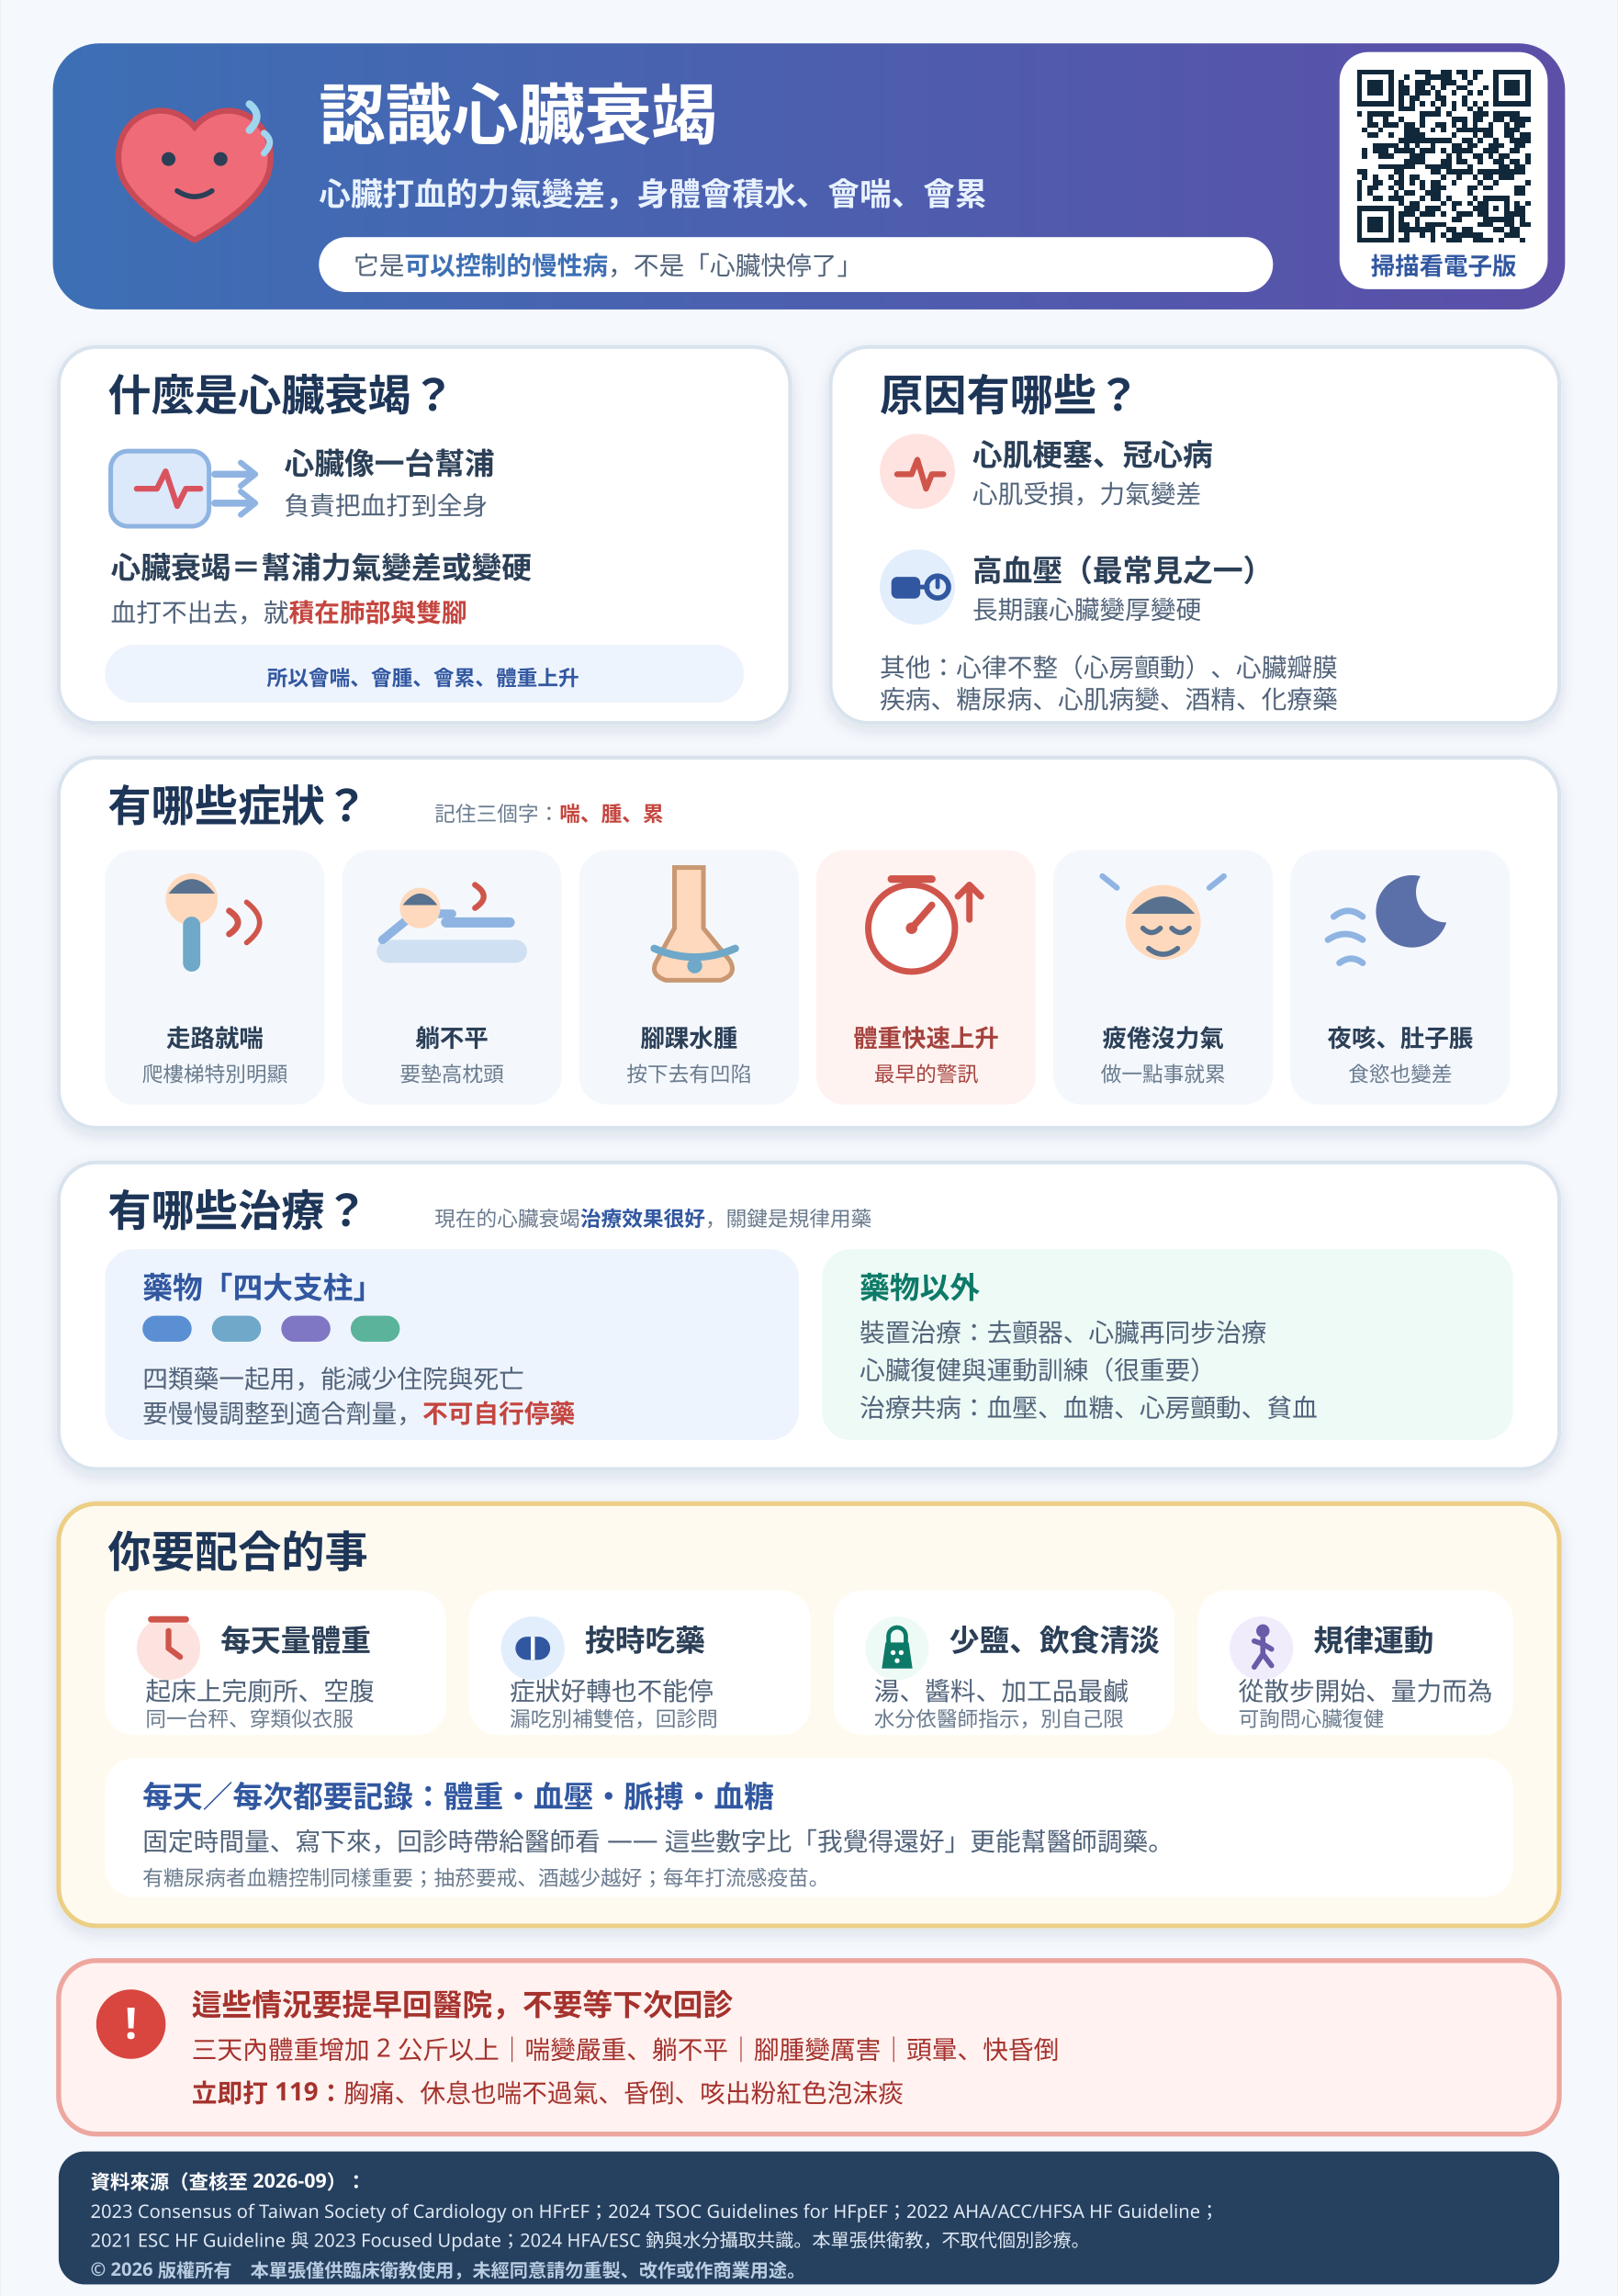
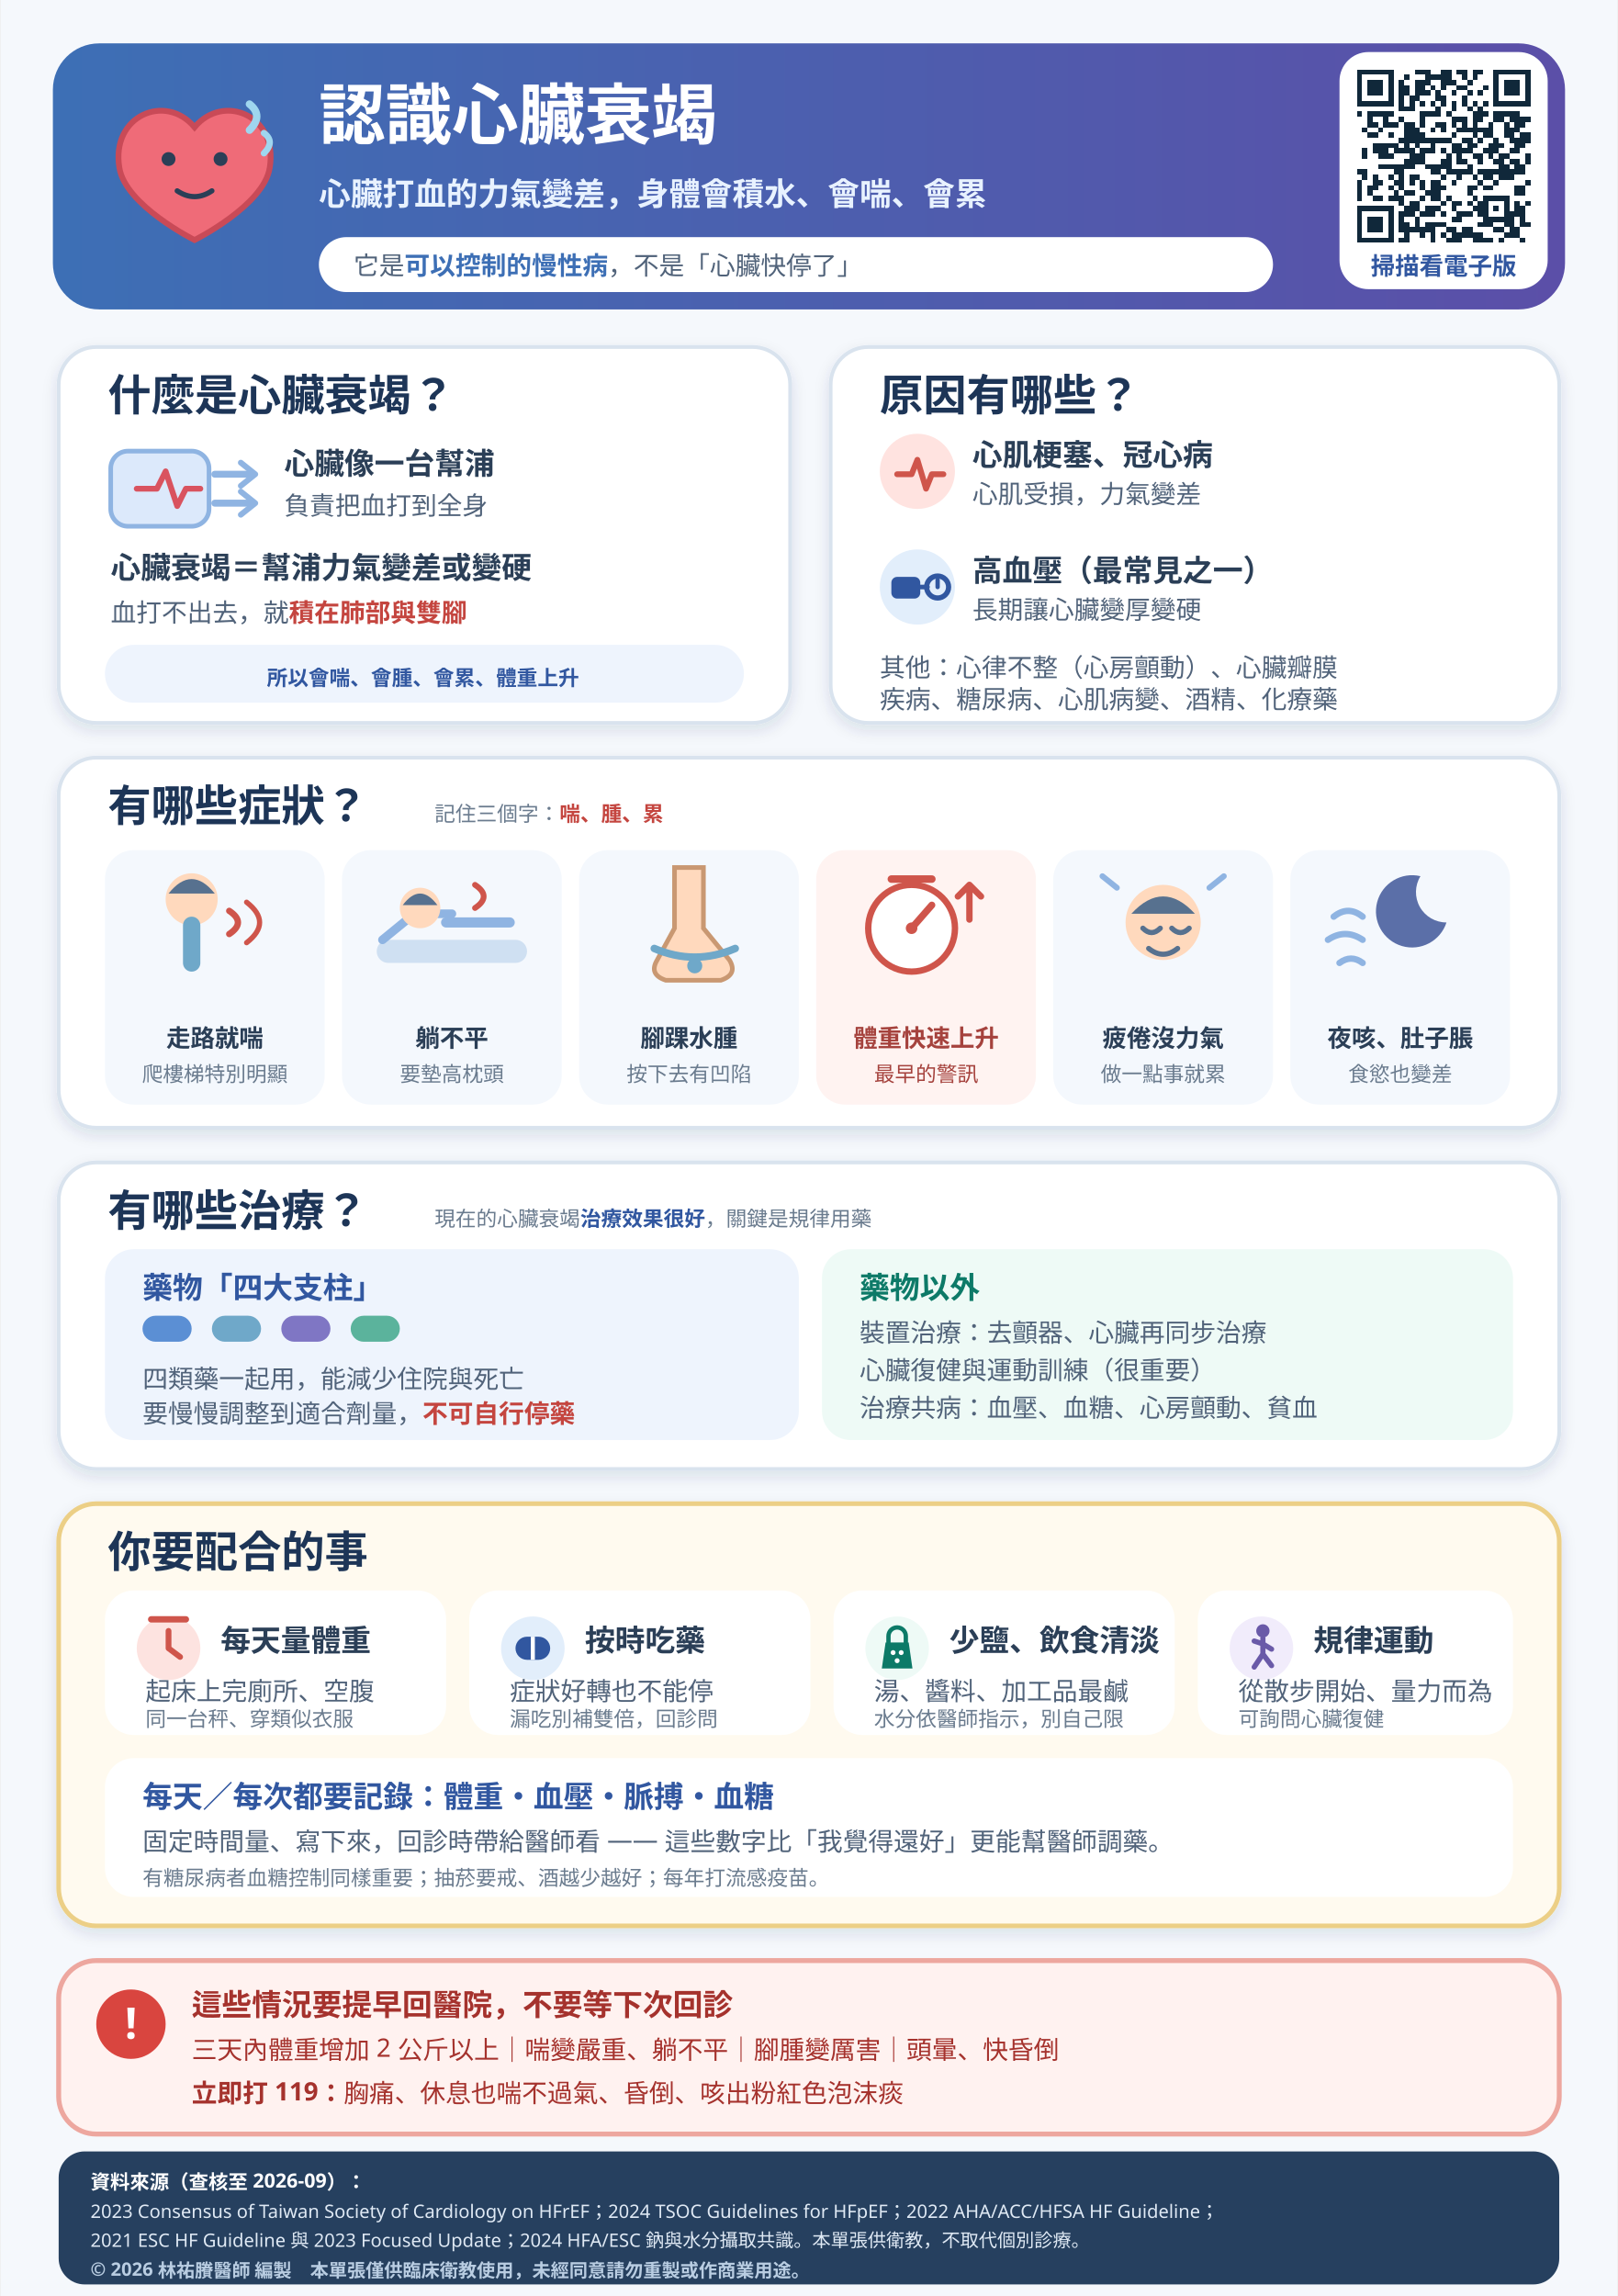
<svg xmlns="http://www.w3.org/2000/svg" width="148mm" height="210mm" viewBox="0 0 559 794">
  <defs>
    <style>
.t{font:700 23px 'Microsoft JhengHei','Noto Sans TC',sans-serif;fill:#fff}
.st{font:600 11px 'Microsoft JhengHei','Noto Sans TC',sans-serif;fill:#e8f2ff}
.h{font:700 15px 'Microsoft JhengHei','Noto Sans TC',sans-serif;fill:#1d3557}
.b{font:700 10.4px 'Microsoft JhengHei','Noto Sans TC',sans-serif;fill:#2b3f57}
.s{font:500 8.8px 'Microsoft JhengHei','Noto Sans TC',sans-serif;fill:#51637a}
.xs{font:500 7.2px 'Microsoft JhengHei','Noto Sans TC',sans-serif;fill:#6a7b8e}
.cap{font:700 8.4px 'Microsoft JhengHei','Noto Sans TC',sans-serif;fill:#2b3f57}
.src{font:500 6.4px 'Microsoft JhengHei',sans-serif;fill:#dfe9f4}
.srh{font:700 6.8px 'Microsoft JhengHei',sans-serif;fill:#fff}
.card{fill:#fff;stroke:#d9e3ee;stroke-width:1.3}
.line{stroke-linecap:round;stroke-linejoin:round}
</style>
    <linearGradient id="g" x1="0" x2="1">
      <stop stop-color="#3d6fb5" />
      <stop offset="1" stop-color="#5b4fa8" />
    </linearGradient>
    <filter id="sh">
      <feDropShadow dx="0" dy="2" stdDeviation="2.6" flood-color="#1d3557" flood-opacity=".12" />
    </filter>
  </defs>
  <rect width="559" height="794" fill="#f5f8fc" />
  <rect x="18" y="15" width="523" height="92" rx="16" fill="url(#g)" />
  <g transform="translate(34 28)">
    <path d="M33 16C23 4 4 12 7 30c2 13 26 25 26 25s24-12 26-25c3-18-16-26-26-14z" fill="#ef6b78" stroke="#c94a57" stroke-width="2" />
    <circle cx="24" cy="27" r="2.4" fill="#2b3f57" />
    <circle cx="42" cy="27" r="2.4" fill="#2b3f57" />
    <path d="M27 38q6 4 12 0" fill="none" stroke="#2b3f57" stroke-width="1.8" class="line" />
    <path d="M52 8q5 4 0 9" fill="none" stroke="#9fd6ef" stroke-width="2.6" class="line" />
    <path d="M57 18q4 3 0 7" fill="none" stroke="#9fd6ef" stroke-width="2.2" class="line" />
  </g>
  <text x="110" y="48" class="t">認識心臟衰竭</text>
  <text x="110" y="71" class="st">心臟打血的力氣變差，身體會積水、會喘、會累</text>
  <rect x="110" y="82" width="330" height="19" rx="9.5" fill="#fff" />
  <text x="122" y="95" class="s">它是<tspan style="font-weight:700;fill:#3d6fb5">可以控制的慢性病</tspan>，不是「心臟快停了」</text>
  <rect x="20" y="120" width="253" height="130" rx="13" class="card" filter="url(#sh)" />
  <text x="37" y="142" class="h">什麼是心臟衰竭？</text>
  <g transform="translate(38 150)">
    <rect x="0" y="6" width="34" height="26" rx="6" fill="#dce9fb" stroke="#8fb4e2" stroke-width="1.6" />
    <path d="M9 19h7l3-6 4 12 3-6h5" fill="none" stroke="#d9535f" stroke-width="2" class="line" />
    <path d="M36 14h12M36 24h12" stroke="#8fb4e2" stroke-width="2.4" class="line" />
    <path d="M45 10l5 4-5 4M45 20l5 4-5 4" fill="none" stroke="#8fb4e2" stroke-width="2" class="line" />
  </g>
  <text x="98" y="164" class="b">心臟像一台幫浦</text>
  <text x="98" y="178" class="s">負責把血打到全身</text>
  <text x="38" y="200" class="b">心臟衰竭＝幫浦力氣變差或變硬</text>
  <text x="38" y="215" class="s">血打不出去，就<tspan style="font-weight:700;fill:#c4453f">積在肺部與雙腳</tspan>
  </text>
  <rect x="36" y="223" width="221" height="20" rx="10" fill="#eef4fd" />
  <text x="146" y="237" text-anchor="middle" class="xs" style="font-weight:700;fill:#3157a0">所以會喘、會腫、會累、體重上升</text>
  <rect x="287" y="120" width="252" height="130" rx="13" class="card" filter="url(#sh)" />
  <text x="304" y="142" class="h">原因有哪些？</text>
  <g transform="translate(304 150)">
    <circle cx="13" cy="13" r="13" fill="#ffe3e0" />
    <path d="M6 14h5l2-5 3 10 2-5h4" fill="none" stroke="#cf554b" stroke-width="2" class="line" />
    <text x="32" y="11" class="b">心肌梗塞、冠心病</text>
    <text x="32" y="24" class="s">心肌受損，力氣變差</text>
  </g>
  <g transform="translate(304 190)">
    <circle cx="13" cy="13" r="13" fill="#e2eefb" />
    <rect x="4" y="9.5" width="10" height="7.5" rx="2" fill="#3157a0" />
    <path d="M14 13h2.5" stroke="#3157a0" stroke-width="1.6" class="line" />
    <circle cx="20" cy="13" r="3.8" fill="none" stroke="#3157a0" stroke-width="1.8" />
    <path d="M20 13v-2.4" stroke="#3157a0" stroke-width="1.5" class="line" />
    <text x="32" y="11" class="b">高血壓（最常見之一）</text>
    <text x="32" y="24" class="s">長期讓心臟變厚變硬</text>
  </g>
  <text x="304" y="234" class="s">其他：心律不整（心房顫動）、心臟瓣膜</text>
  <text x="304" y="245" class="s">疾病、糖尿病、心肌病變、酒精、化療藥</text>
  <rect x="20" y="262" width="519" height="128" rx="13" class="card" filter="url(#sh)" />
  <text x="37" y="284" class="h">有哪些症狀？</text>
  <text x="150" y="284" class="xs">記住三個字：<tspan style="font-weight:700;fill:#c4453f">喘、腫、累</tspan>
  </text>
  <g transform="translate(36 294)">
    <rect width="76" height="88" rx="10" fill="#f4f8fd" />
    <circle cx="30" cy="17" r="9" fill="#ffd9bd" />
    <path d="M22 15q8-10 16 0" fill="#57718f" />
    <path d="M30 26v13" stroke="#6fa8c9" stroke-width="6" class="line" />
    <path d="M43 21q6 4 0 8" fill="none" stroke="#cf554b" stroke-width="2.2" class="line" />
    <path d="M49 18q9 7 0 14" fill="none" stroke="#cf554b" stroke-width="1.8" class="line" />
    <text x="38" y="68" text-anchor="middle" class="cap" style="fill:#2b3f57">走路就喘</text>
    <text x="38" y="80" text-anchor="middle" class="xs" style="fill:#6a7b8e">爬樓梯特別明顯</text>
  </g>
  <g transform="translate(118 294)">
    <rect width="76" height="88" rx="10" fill="#f4f8fd" />
    <rect x="12" y="31" width="52" height="8" rx="4" fill="#cfe0f2" />
    <path d="M14 31l11-9h13" fill="none" stroke="#8fb4e2" stroke-width="3" class="line" />
    <circle cx="27" cy="20" r="7" fill="#ffd9bd" />
    <path d="M21 19q6-8 12 0" fill="#57718f" />
    <path d="M36 25h22" stroke="#8fb4e2" stroke-width="3.5" class="line" />
    <path d="M46 12q6 4 0 8" fill="none" stroke="#cf554b" stroke-width="2" class="line" />
    <text x="38" y="68" text-anchor="middle" class="cap" style="fill:#2b3f57">躺不平</text>
    <text x="38" y="80" text-anchor="middle" class="xs" style="fill:#6a7b8e">要墊高枕頭</text>
  </g>
  <g transform="translate(200 294)">
    <rect width="76" height="88" rx="10" fill="#f4f8fd" />
    <path d="M33 6h10v21l9 11q3 5-3 7H30q-6-2-3-7l6-11z" fill="#ffd9bd" stroke="#c99872" stroke-width="1.6" />
    <path d="M26 34q14 6 28 0" fill="none" stroke="#6fa8c9" stroke-width="2.6" class="line" />
    <circle cx="40" cy="40" r="2.6" fill="#6fa8c9" />
    <text x="38" y="68" text-anchor="middle" class="cap" style="fill:#2b3f57">腳踝水腫</text>
    <text x="38" y="80" text-anchor="middle" class="xs" style="fill:#6a7b8e">按下去有凹陷</text>
  </g>
  <g transform="translate(282 294)">
    <rect width="76" height="88" rx="10" fill="#fff3f1" />
    <circle cx="33" cy="27" r="15" fill="#fff" stroke="#cf554b" stroke-width="2.2" />
    <path d="M33 27l7-8" stroke="#cf554b" stroke-width="2.4" class="line" />
    <circle cx="33" cy="27" r="2" fill="#cf554b" />
    <path d="M26 10h14" stroke="#cf554b" stroke-width="2.6" class="line" />
    <path d="M53 24V12M49 16l4-4 4 4" fill="none" stroke="#cf554b" stroke-width="2.2" class="line" />
    <text x="38" y="68" text-anchor="middle" class="cap" style="fill:#a5423d">體重快速上升</text>
    <text x="38" y="80" text-anchor="middle" class="xs" style="fill:#a5423d">最早的警訊</text>
  </g>
  <g transform="translate(364 294)">
    <rect width="76" height="88" rx="10" fill="#f4f8fd" />
    <circle cx="38" cy="25" r="13" fill="#ffd9bd" />
    <path d="M27 22q11-12 22 0" fill="#57718f" />
    <path d="M31 27q3 3 6 0M41 27q3 3 6 0" fill="none" stroke="#57718f" stroke-width="1.8" class="line" />
    <path d="M33 34q5 4 10 0" fill="none" stroke="#57718f" stroke-width="1.8" class="line" />
    <path d="M22 13l-5-4M54 13l5-4" stroke="#8fb4e2" stroke-width="2" class="line" />
    <text x="38" y="68" text-anchor="middle" class="cap" style="fill:#2b3f57">疲倦沒力氣</text>
    <text x="38" y="80" text-anchor="middle" class="xs" style="fill:#6a7b8e">做一點事就累</text>
  </g>
  <g transform="translate(446 294)">
    <rect width="76" height="88" rx="10" fill="#f4f8fd" />
    <path d="M45 9a12.5 12.5 0 109 16 10.5 10.5 0 01-9-16z" fill="#5b6fa8" />
    <path d="M15 23q5-4 10 0M13 31q6-4 12 0M17 39q4-3 8 0" fill="none" stroke="#8fb4e2" stroke-width="2.2" class="line" />
    <text x="38" y="68" text-anchor="middle" class="cap" style="fill:#2b3f57">夜咳、肚子脹</text>
    <text x="38" y="80" text-anchor="middle" class="xs" style="fill:#6a7b8e">食慾也變差</text>
  </g>
  <rect x="20" y="402" width="519" height="106" rx="13" class="card" filter="url(#sh)" />
  <text x="37" y="424" class="h">有哪些治療？</text>
  <text x="150" y="424" class="xs">現在的心臟衰竭<tspan style="font-weight:700;fill:#3157a0">治療效果很好</tspan>，關鍵是規律用藥</text>
  <rect x="36" y="432" width="240" height="66" rx="10" fill="#eef4fd" />
  <text x="49" y="449" class="b" style="fill:#3157a0">藥物「四大支柱」</text>
  <g transform="translate(49 455)">
    <rect x="0" y="0" width="17" height="9" rx="4.5" fill="#5b8fd4" />
    <rect x="24" y="0" width="17" height="9" rx="4.5" fill="#6fa8c9" />
    <rect x="48" y="0" width="17" height="9" rx="4.5" fill="#7f76c4" />
    <rect x="72" y="0" width="17" height="9" rx="4.5" fill="#5bb39c" />
  </g>
  <text x="49" y="480" class="s">四類藥一起用，能減少住院與死亡</text>
  <text x="49" y="492" class="s">要慢慢調整到適合劑量，<tspan style="font-weight:700;fill:#c4453f">不可自行停藥</tspan>
  </text>
  <rect x="284" y="432" width="239" height="66" rx="10" fill="#eefaf6" />
  <text x="297" y="449" class="b" style="fill:#0d7a68">藥物以外</text>
  <text x="297" y="464" class="s">裝置治療：去顫器、心臟再同步治療</text>
  <text x="297" y="477" class="s">心臟復健與運動訓練（很重要）</text>
  <text x="297" y="490" class="s">治療共病：血壓、血糖、心房顫動、貧血</text>
  <rect x="20" y="520" width="519" height="146" rx="13" fill="#fffaef" stroke="#eccf86" stroke-width="1.6" filter="url(#sh)" />
  <text x="37" y="542" class="h">你要配合的事</text>
  <g transform="translate(36 550)">
    <rect width="118" height="50" rx="10" fill="#fff" />
    <g transform="translate(11 9)">
      <circle cx="11" cy="11" r="11" fill="#fde3e0" />
      <path d="M11 11V5M11 11l4 3" stroke="#cf554b" stroke-width="2" class="line" />
      <path d="M5 1h12" stroke="#cf554b" stroke-width="2.2" class="line" />
    </g>
    <text x="40" y="21" class="b">每天量體重</text>
    <text x="14" y="38" class="s">起床上完廁所、空腹</text>
    <text x="14" y="47" class="xs">同一台秤、穿類似衣服</text>
  </g>
  <g transform="translate(162 550)">
    <rect width="118" height="50" rx="10" fill="#fff" />
    <g transform="translate(11 9)">
      <circle cx="11" cy="11" r="11" fill="#e2eefb" />
      <rect x="5" y="7" width="12" height="8" rx="4" fill="#3157a0" />
      <path d="M11 7v8" stroke="#fff" stroke-width="1.4" />
    </g>
    <text x="40" y="21" class="b">按時吃藥</text>
    <text x="14" y="38" class="s">症狀好轉也不能停</text>
    <text x="14" y="47" class="xs">漏吃別補雙倍，回診問</text>
  </g>
  <g transform="translate(288 550)">
    <rect width="118" height="50" rx="10" fill="#fff" />
    <g transform="translate(11 9)">
      <circle cx="11" cy="11" r="11" fill="#eefaf6" />
      <path d="M7 9h8l1.3 9h-10.6z" fill="#0d7a68" />
      <path d="M8 9V6.8a3 3 0 016 0V9" fill="none" stroke="#0d7a68" stroke-width="1.5" class="line" />
      <circle cx="9.6" cy="12.5" r=".85" fill="#fff" />
      <circle cx="12.4" cy="12.5" r=".85" fill="#fff" />
      <circle cx="11" cy="15.3" r=".85" fill="#fff" />
    </g>
    <text x="40" y="21" class="b">少鹽、飲食清淡</text>
    <text x="14" y="38" class="s">湯、醬料、加工品最鹹</text>
    <text x="14" y="47" class="xs">水分依醫師指示，別自己限</text>
  </g>
  <g transform="translate(414 550)">
    <rect width="109" height="50" rx="10" fill="#fff" />
    <g transform="translate(11 9)">
      <circle cx="11" cy="11" r="11" fill="#f1ecfb" />
      <circle cx="11.5" cy="5" r="2.3" fill="#6a5aa8" />
      <path d="M11.5 7.5v5.5M11.5 13l-3 4.5M11.5 13l3 4M11.5 9.5l-3-1M11.5 9.5l3 1.8" fill="none" stroke="#6a5aa8" stroke-width="1.8" class="line" />
    </g>
    <text x="40" y="21" class="b">規律運動</text>
    <text x="14" y="38" class="s">從散步開始、量力而為</text>
    <text x="14" y="47" class="xs">可詢問心臟復健</text>
  </g>
  <rect x="36" y="608" width="487" height="48" rx="10" fill="#fff" />
  <text x="49" y="625" class="b" style="fill:#3157a0">每天／每次都要記錄：體重・血壓・脈搏・血糖</text>
  <text x="49" y="640" class="s">固定時間量、寫下來，回診時帶給醫師看 —— 這些數字比「我覺得還好」更能幫醫師調藥。</text>
  <text x="49" y="652" class="xs">有糖尿病者血糖控制同樣重要；抽菸要戒、酒越少越好；每年打流感疫苗。</text>
  <rect x="20" y="678" width="519" height="60" rx="13" fill="#fff2f0" stroke="#eda79f" stroke-width="1.7" />
  <circle cx="45" cy="700" r="12" fill="#d9453f" />
  <text x="45" y="705" text-anchor="middle" style="font:700 15px sans-serif;fill:#fff">!</text>
  <text x="66" y="697" class="b" style="fill:#a5322d">這些情況要提早回醫院，不要等下次回診</text>
  <text x="66" y="712" class="s" style="fill:#a5322d">三天內體重增加 2 公斤以上｜喘變嚴重、躺不平｜腳腫變厲害｜頭暈、快昏倒</text>
  <text x="66" y="727" class="s" style="fill:#a5322d">
    <tspan style="font-weight:700">立即打 119：</tspan>胸痛、休息也喘不過氣、昏倒、咳出粉紅色泡沫痰</text>
  <rect x="20" y="744" width="519" height="46" rx="9" fill="#26405f" />
  <text x="31" y="757" class="srh">資料來源（查核至 2026-09）：</text>
  <text x="31" y="767" class="src">2023 Consensus of Taiwan Society of Cardiology on HFrEF；2024 TSOC Guidelines for HFpEF；2022 AHA/ACC/HFSA HF Guideline；</text>
  <text x="31" y="777" class="src">2021 ESC HF Guideline 與 2023 Focused Update；2024 HFA/ESC 鈉與水分攝取共識。本單張供衛教，不取代個別診療。</text>
-   <text x="31" y="787" class="src" style="font-weight:700;fill:#b9cde2">© 2026 版權所有　本單張僅供臨床衛教使用，未經同意請勿重製、改作或作商業用途。</text>
+   <text x="31" y="787" class="src" style="font-weight:700;fill:#b9cde2">© 2026 林祐賸醫師 編製　本單張僅供臨床衛教使用，未經同意請勿重製或作商業用途。</text>
  <g id="qr">
    <rect x="463" y="18" width="72" height="82" rx="10" fill="#fff" stroke="none" />
    <g transform="translate(469 24) scale(1.818182)" shape-rendering="crispEdges">
      <path d="M0 0h7v1h-7zM11 0h3v1h-3zM16 0h2v1h-2zM19 0h2v1h-2zM22 0h2v1h-2zM26 0h7v1h-7zM0 1h1v1h-1zM6 1h1v1h-1zM9 1h1v1h-1zM13 1h5v1h-5zM20 1h1v1h-1zM22 1h1v1h-1zM26 1h1v1h-1zM32 1h1v1h-1zM0 2h1v1h-1zM2 2h3v1h-3zM6 2h1v1h-1zM8 2h1v1h-1zM11 2h3v1h-3zM16 2h3v1h-3zM21 2h1v1h-1zM26 2h1v1h-1zM28 2h3v1h-3zM32 2h1v1h-1zM0 3h1v1h-1zM2 3h3v1h-3zM6 3h1v1h-1zM8 3h2v1h-2zM11 3h2v1h-2zM14 3h1v1h-1zM16 3h1v1h-1zM19 3h2v1h-2zM24 3h1v1h-1zM26 3h1v1h-1zM28 3h3v1h-3zM32 3h1v1h-1zM0 4h1v1h-1zM2 4h3v1h-3zM6 4h1v1h-1zM8 4h2v1h-2zM11 4h3v1h-3zM15 4h1v1h-1zM18 4h1v1h-1zM21 4h1v1h-1zM23 4h1v1h-1zM26 4h1v1h-1zM28 4h3v1h-3zM32 4h1v1h-1zM0 5h1v1h-1zM6 5h1v1h-1zM8 5h1v1h-1zM10 5h2v1h-2zM15 5h2v1h-2zM20 5h1v1h-1zM26 5h1v1h-1zM32 5h1v1h-1zM0 6h7v1h-7zM8 6h1v1h-1zM10 6h1v1h-1zM12 6h1v1h-1zM14 6h1v1h-1zM16 6h1v1h-1zM18 6h1v1h-1zM20 6h1v1h-1zM22 6h1v1h-1zM24 6h1v1h-1zM26 6h7v1h-7zM8 7h3v1h-3zM15 7h1v1h-1zM18 7h1v1h-1zM21 7h1v1h-1zM23 7h1v1h-1zM0 8h1v1h-1zM2 8h5v1h-5zM12 8h4v1h-4zM17 8h1v1h-1zM22 8h3v1h-3zM26 8h5v1h-5zM2 9h1v1h-1zM5 9h1v1h-1zM8 9h1v1h-1zM12 9h1v1h-1zM18 9h3v1h-3zM22 9h2v1h-2zM26 9h2v1h-2zM29 9h4v1h-4zM2 10h2v1h-2zM5 10h3v1h-3zM9 10h2v1h-2zM12 10h1v1h-1zM15 10h2v1h-2zM18 10h1v1h-1zM20 10h1v1h-1zM22 10h1v1h-1zM25 10h1v1h-1zM28 10h1v1h-1zM30 10h2v1h-2zM1 11h1v1h-1zM4 11h1v1h-1zM9 11h3v1h-3zM14 11h1v1h-1zM16 11h1v1h-1zM19 11h7v1h-7zM28 11h3v1h-3zM2 12h2v1h-2zM6 12h1v1h-1zM9 12h4v1h-4zM18 12h1v1h-1zM22 12h1v1h-1zM24 12h2v1h-2zM28 12h2v1h-2zM31 12h2v1h-2zM8 13h10v1h-10zM20 13h2v1h-2zM23 13h1v1h-1zM26 13h1v1h-1zM29 13h4v1h-4zM3 14h5v1h-5zM9 14h1v1h-1zM11 14h1v1h-1zM14 14h1v1h-1zM18 14h2v1h-2zM21 14h2v1h-2zM25 14h3v1h-3zM30 14h2v1h-2zM1 15h1v1h-1zM3 15h3v1h-3zM7 15h4v1h-4zM12 15h3v1h-3zM16 15h1v1h-1zM18 15h4v1h-4zM24 15h3v1h-3zM29 15h2v1h-2zM1 16h1v1h-1zM4 16h3v1h-3zM10 16h3v1h-3zM17 16h1v1h-1zM19 16h1v1h-1zM22 16h2v1h-2zM25 16h1v1h-1zM27 16h2v1h-2zM32 16h1v1h-1zM9 17h4v1h-4zM16 17h2v1h-2zM19 17h2v1h-2zM23 17h1v1h-1zM26 17h2v1h-2zM29 17h2v1h-2zM32 17h1v1h-1zM4 18h7v1h-7zM13 18h5v1h-5zM21 18h1v1h-1zM27 18h2v1h-2zM30 18h2v1h-2zM0 19h2v1h-2zM7 19h2v1h-2zM14 19h2v1h-2zM17 19h5v1h-5zM23 19h9v1h-9zM1 20h1v1h-1zM3 20h1v1h-1zM6 20h1v1h-1zM8 20h1v1h-1zM10 20h2v1h-2zM16 20h1v1h-1zM19 20h1v1h-1zM22 20h1v1h-1zM24 20h2v1h-2zM27 20h3v1h-3zM0 21h1v1h-1zM3 21h2v1h-2zM7 21h2v1h-2zM10 21h1v1h-1zM12 21h1v1h-1zM14 21h2v1h-2zM18 21h1v1h-1zM23 21h1v1h-1zM26 21h1v1h-1zM32 21h1v1h-1zM0 22h1v1h-1zM2 22h2v1h-2zM6 22h1v1h-1zM8 22h1v1h-1zM12 22h1v1h-1zM14 22h3v1h-3zM21 22h2v1h-2zM24 22h2v1h-2zM30 22h2v1h-2zM0 23h1v1h-1zM2 23h1v1h-1zM7 23h1v1h-1zM9 23h2v1h-2zM13 23h3v1h-3zM21 23h1v1h-1zM30 23h2v1h-2zM0 24h1v1h-1zM3 24h2v1h-2zM6 24h3v1h-3zM12 24h1v1h-1zM14 24h2v1h-2zM17 24h1v1h-1zM22 24h1v1h-1zM24 24h5v1h-5zM8 25h1v1h-1zM10 25h2v1h-2zM16 25h1v1h-1zM18 25h2v1h-2zM21 25h1v1h-1zM23 25h2v1h-2zM28 25h1v1h-1zM30 25h1v1h-1zM32 25h1v1h-1zM0 26h7v1h-7zM9 26h3v1h-3zM13 26h3v1h-3zM18 26h1v1h-1zM22 26h3v1h-3zM26 26h1v1h-1zM28 26h1v1h-1zM30 26h2v1h-2zM0 27h1v1h-1zM6 27h1v1h-1zM8 27h3v1h-3zM12 27h3v1h-3zM16 27h1v1h-1zM19 27h3v1h-3zM23 27h2v1h-2zM28 27h4v1h-4zM0 28h1v1h-1zM2 28h3v1h-3zM6 28h1v1h-1zM8 28h1v1h-1zM11 28h1v1h-1zM18 28h2v1h-2zM24 28h6v1h-6zM31 28h1v1h-1zM0 29h1v1h-1zM2 29h3v1h-3zM6 29h1v1h-1zM8 29h2v1h-2zM11 29h1v1h-1zM13 29h4v1h-4zM23 29h3v1h-3zM28 29h2v1h-2zM31 29h2v1h-2zM0 30h1v1h-1zM2 30h3v1h-3zM6 30h1v1h-1zM8 30h7v1h-7zM17 30h2v1h-2zM20 30h2v1h-2zM26 30h2v1h-2zM29 30h2v1h-2zM0 31h1v1h-1zM6 31h1v1h-1zM9 31h1v1h-1zM12 31h1v1h-1zM14 31h1v1h-1zM16 31h1v1h-1zM18 31h6v1h-6zM28 31h3v1h-3zM0 32h7v1h-7zM8 32h2v1h-2zM14 32h1v1h-1zM17 32h3v1h-3zM22 32h4v1h-4zM27 32h1v1h-1zM31 32h1v1h-1z" fill="#10283a" />
    </g>
    <text x="499" y="95" text-anchor="middle" style="font:700 8.4px 'Microsoft JhengHei','Noto Sans TC',sans-serif;fill:#3157a0">掃描看電子版</text>
  </g>
</svg>
